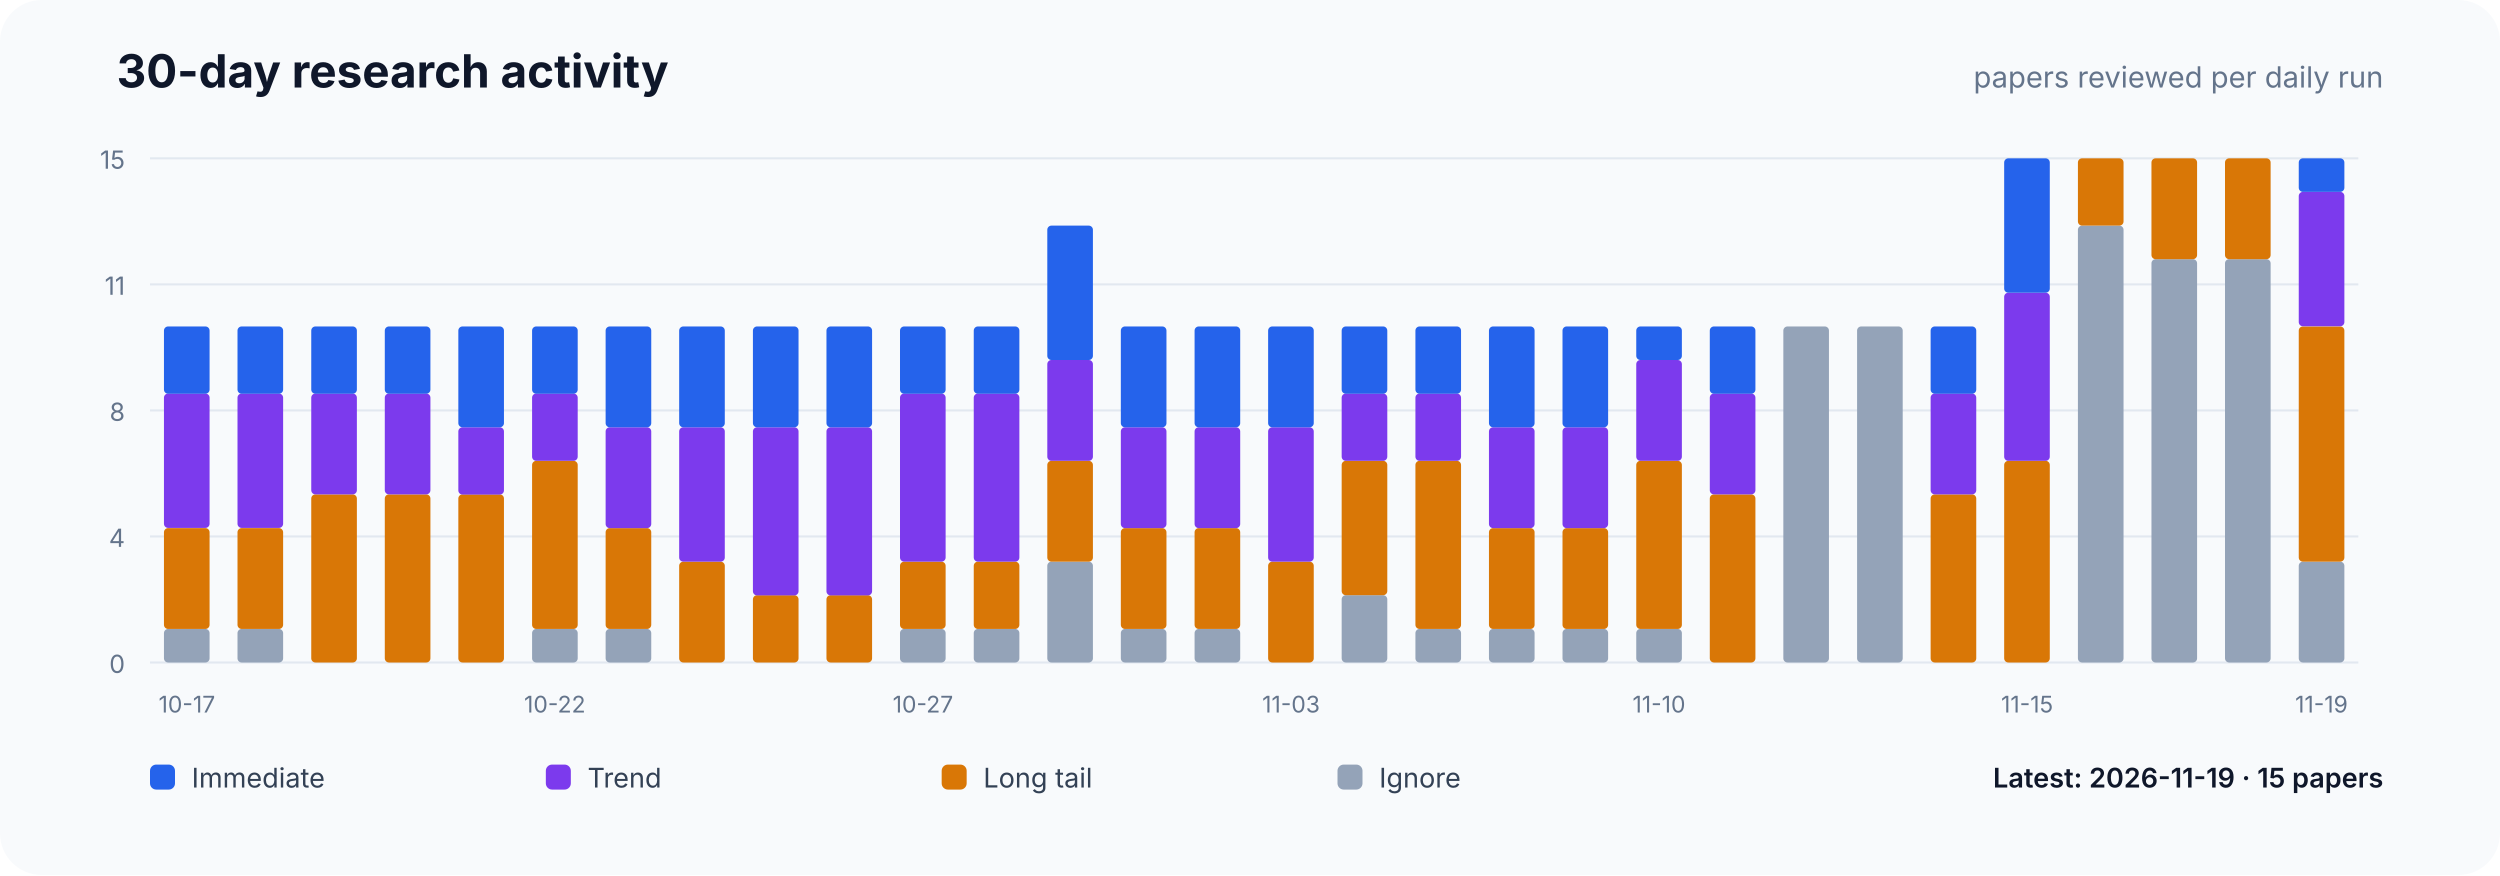
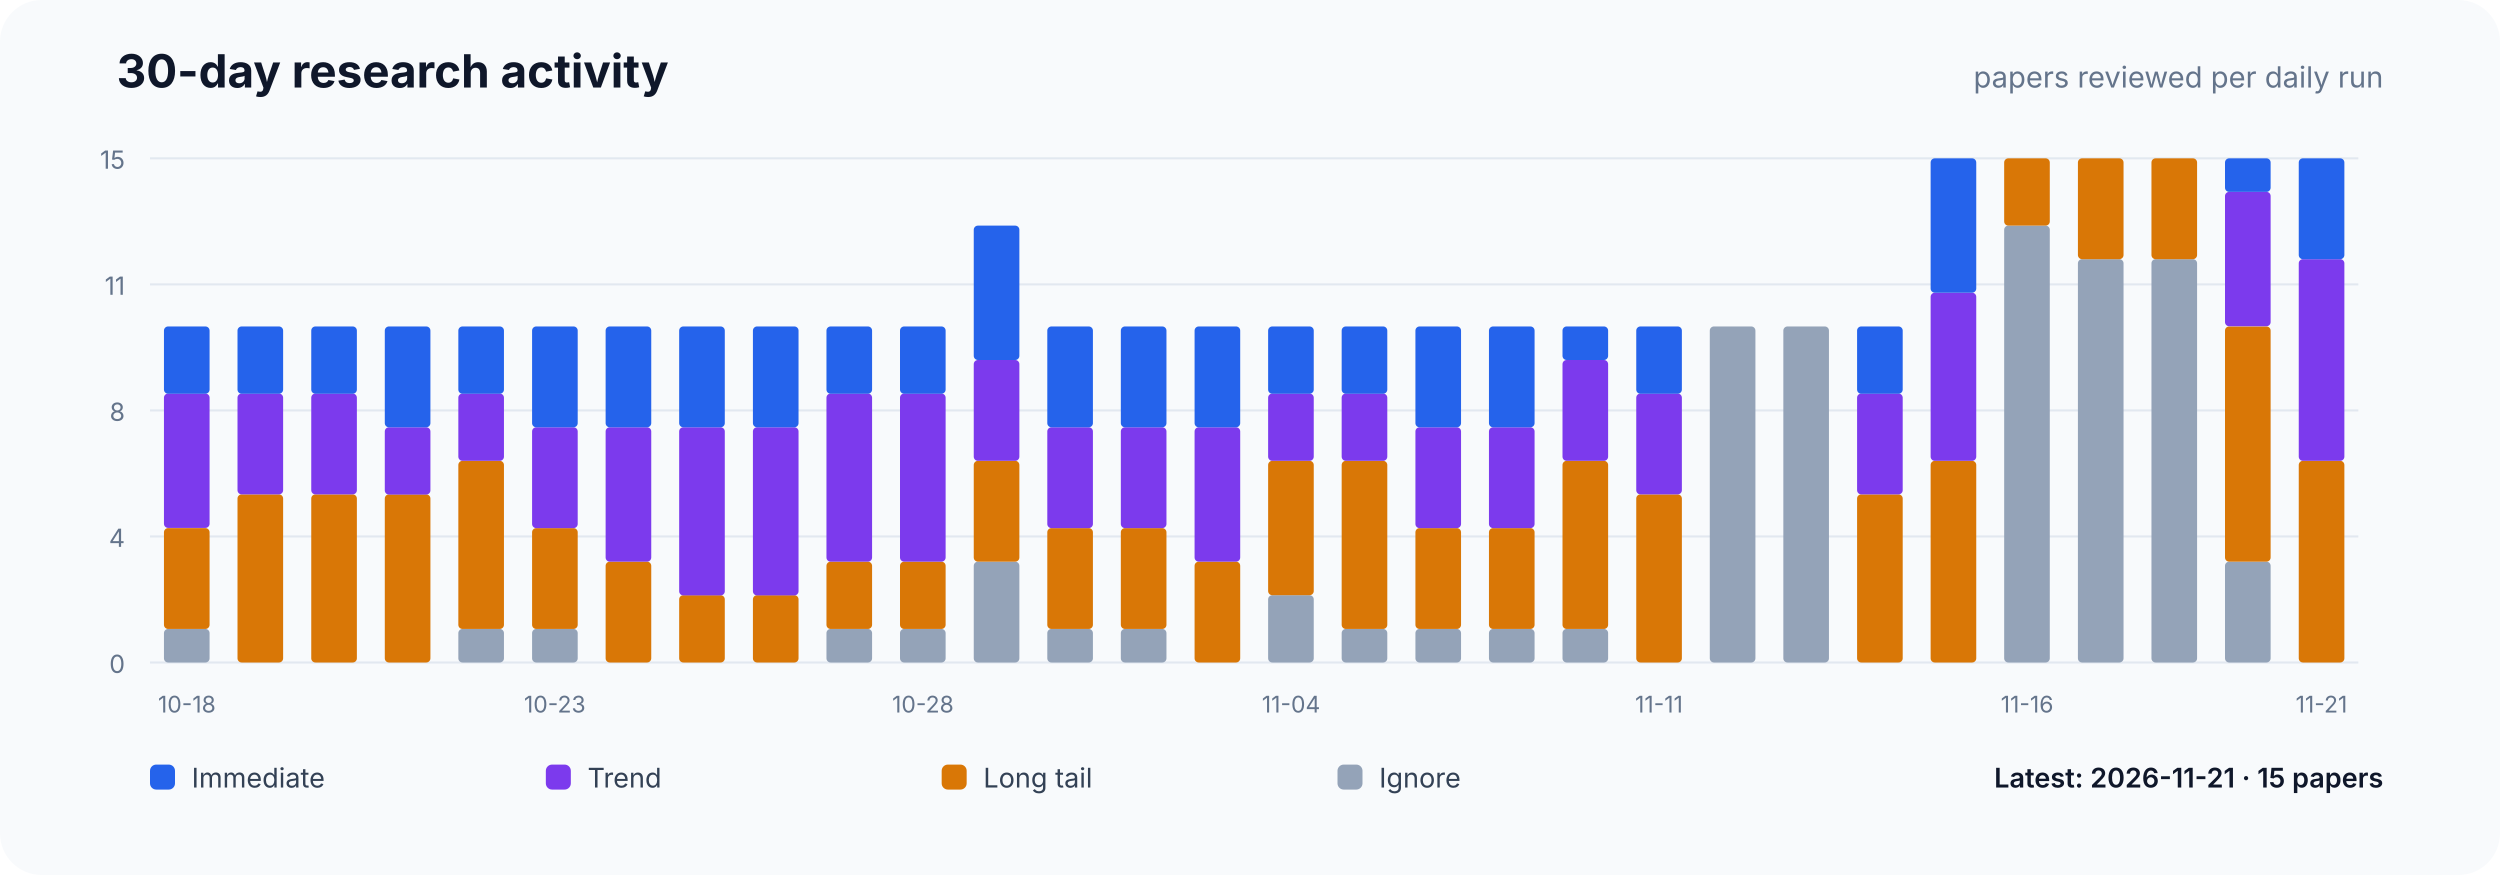
<svg xmlns="http://www.w3.org/2000/svg" width="1200" height="420" viewBox="0 0 1200 420" role="img" aria-labelledby="title desc">
  <rect width="1200" height="420" rx="20" fill="#f8fafc" />
  <text x="56" y="42" font-family="Inter,system-ui,sans-serif" font-size="22" font-weight="700" fill="#0f172a">30-day research activity</text>
  <text x="1144" y="42" text-anchor="end" font-family="Inter,system-ui,sans-serif" font-size="14" fill="#64748b">papers reviewed per daily run</text>
  <line x1="72" y1="318.0" x2="1132" y2="318.0" stroke="#e2e8f0" />
  <text x="60" y="323.0" text-anchor="end" font-family="Inter,system-ui,sans-serif" font-size="12" fill="#64748b">0</text>
  <line x1="72" y1="257.5" x2="1132" y2="257.5" stroke="#e2e8f0" />
  <text x="60" y="262.5" text-anchor="end" font-family="Inter,system-ui,sans-serif" font-size="12" fill="#64748b">4</text>
  <line x1="72" y1="197.0" x2="1132" y2="197.0" stroke="#e2e8f0" />
  <text x="60" y="202.0" text-anchor="end" font-family="Inter,system-ui,sans-serif" font-size="12" fill="#64748b">8</text>
  <line x1="72" y1="136.5" x2="1132" y2="136.5" stroke="#e2e8f0" />
  <text x="60" y="141.5" text-anchor="end" font-family="Inter,system-ui,sans-serif" font-size="12" fill="#64748b">11</text>
  <line x1="72" y1="76.0" x2="1132" y2="76.0" stroke="#e2e8f0" />
  <text x="60" y="81.0" text-anchor="end" font-family="Inter,system-ui,sans-serif" font-size="12" fill="#64748b">15</text>
  <rect x="78.7" y="301.9" width="21.9" height="16.1" rx="2" fill="#94a3b8" />
  <rect x="78.7" y="253.5" width="21.9" height="48.4" rx="2" fill="#d97706" />
  <rect x="78.7" y="188.9" width="21.9" height="64.5" rx="2" fill="#7c3aed" />
  <rect x="78.7" y="156.7" width="21.9" height="32.3" rx="2" fill="#2563eb" />
-   <text x="89.7" y="342" text-anchor="middle" font-family="Inter,system-ui,sans-serif" font-size="11" fill="#64748b">10-17</text>
-   <rect x="114.0" y="301.9" width="21.9" height="16.1" rx="2" fill="#94a3b8" />
-   <rect x="114.0" y="253.5" width="21.9" height="48.4" rx="2" fill="#d97706" />
-   <rect x="114.0" y="188.9" width="21.9" height="64.5" rx="2" fill="#7c3aed" />
+   <text x="89.7" y="342" text-anchor="middle" font-family="Inter,system-ui,sans-serif" font-size="11" fill="#64748b">10-18</text>
+   <rect x="114.0" y="318.0" width="21.9" height="0.0" rx="2" fill="#94a3b8" />
+   <rect x="114.0" y="237.3" width="21.9" height="80.7" rx="2" fill="#d97706" />
+   <rect x="114.0" y="188.9" width="21.9" height="48.4" rx="2" fill="#7c3aed" />
  <rect x="114.0" y="156.7" width="21.9" height="32.3" rx="2" fill="#2563eb" />
  <rect x="149.4" y="318.0" width="21.9" height="0.0" rx="2" fill="#94a3b8" />
  <rect x="149.4" y="237.3" width="21.9" height="80.7" rx="2" fill="#d97706" />
  <rect x="149.4" y="188.9" width="21.9" height="48.4" rx="2" fill="#7c3aed" />
  <rect x="149.4" y="156.7" width="21.9" height="32.3" rx="2" fill="#2563eb" />
  <rect x="184.7" y="318.0" width="21.9" height="0.0" rx="2" fill="#94a3b8" />
  <rect x="184.7" y="237.3" width="21.9" height="80.7" rx="2" fill="#d97706" />
-   <rect x="184.7" y="188.9" width="21.9" height="48.4" rx="2" fill="#7c3aed" />
-   <rect x="184.7" y="156.7" width="21.9" height="32.3" rx="2" fill="#2563eb" />
-   <rect x="220.0" y="318.0" width="21.9" height="0.0" rx="2" fill="#94a3b8" />
-   <rect x="220.0" y="237.3" width="21.9" height="80.7" rx="2" fill="#d97706" />
-   <rect x="220.0" y="205.1" width="21.9" height="32.3" rx="2" fill="#7c3aed" />
-   <rect x="220.0" y="156.7" width="21.9" height="48.4" rx="2" fill="#2563eb" />
+   <rect x="184.7" y="205.1" width="21.9" height="32.3" rx="2" fill="#7c3aed" />
+   <rect x="184.7" y="156.7" width="21.9" height="48.4" rx="2" fill="#2563eb" />
+   <rect x="220.0" y="301.9" width="21.9" height="16.1" rx="2" fill="#94a3b8" />
+   <rect x="220.0" y="221.2" width="21.9" height="80.7" rx="2" fill="#d97706" />
+   <rect x="220.0" y="188.9" width="21.9" height="32.3" rx="2" fill="#7c3aed" />
+   <rect x="220.0" y="156.7" width="21.9" height="32.3" rx="2" fill="#2563eb" />
  <rect x="255.4" y="301.9" width="21.9" height="16.1" rx="2" fill="#94a3b8" />
-   <rect x="255.4" y="221.2" width="21.9" height="80.7" rx="2" fill="#d97706" />
-   <rect x="255.4" y="188.9" width="21.9" height="32.3" rx="2" fill="#7c3aed" />
-   <rect x="255.4" y="156.7" width="21.9" height="32.3" rx="2" fill="#2563eb" />
-   <text x="266.3" y="342" text-anchor="middle" font-family="Inter,system-ui,sans-serif" font-size="11" fill="#64748b">10-22</text>
-   <rect x="290.7" y="301.9" width="21.9" height="16.1" rx="2" fill="#94a3b8" />
-   <rect x="290.7" y="253.5" width="21.9" height="48.4" rx="2" fill="#d97706" />
-   <rect x="290.7" y="205.1" width="21.9" height="48.4" rx="2" fill="#7c3aed" />
+   <rect x="255.4" y="253.5" width="21.9" height="48.4" rx="2" fill="#d97706" />
+   <rect x="255.4" y="205.1" width="21.9" height="48.4" rx="2" fill="#7c3aed" />
+   <rect x="255.4" y="156.7" width="21.9" height="48.4" rx="2" fill="#2563eb" />
+   <text x="266.3" y="342" text-anchor="middle" font-family="Inter,system-ui,sans-serif" font-size="11" fill="#64748b">10-23</text>
+   <rect x="290.7" y="318.0" width="21.9" height="0.0" rx="2" fill="#94a3b8" />
+   <rect x="290.7" y="269.6" width="21.9" height="48.4" rx="2" fill="#d97706" />
+   <rect x="290.7" y="205.1" width="21.9" height="64.5" rx="2" fill="#7c3aed" />
  <rect x="290.7" y="156.7" width="21.9" height="48.4" rx="2" fill="#2563eb" />
  <rect x="326.0" y="318.0" width="21.9" height="0.0" rx="2" fill="#94a3b8" />
-   <rect x="326.0" y="269.6" width="21.9" height="48.4" rx="2" fill="#d97706" />
-   <rect x="326.0" y="205.1" width="21.9" height="64.5" rx="2" fill="#7c3aed" />
+   <rect x="326.0" y="285.7" width="21.9" height="32.3" rx="2" fill="#d97706" />
+   <rect x="326.0" y="205.1" width="21.9" height="80.7" rx="2" fill="#7c3aed" />
  <rect x="326.0" y="156.7" width="21.9" height="48.4" rx="2" fill="#2563eb" />
  <rect x="361.4" y="318.0" width="21.9" height="0.0" rx="2" fill="#94a3b8" />
  <rect x="361.4" y="285.7" width="21.9" height="32.3" rx="2" fill="#d97706" />
  <rect x="361.4" y="205.1" width="21.9" height="80.7" rx="2" fill="#7c3aed" />
  <rect x="361.4" y="156.7" width="21.9" height="48.4" rx="2" fill="#2563eb" />
-   <rect x="396.7" y="318.0" width="21.9" height="0.0" rx="2" fill="#94a3b8" />
-   <rect x="396.7" y="285.7" width="21.9" height="32.3" rx="2" fill="#d97706" />
-   <rect x="396.7" y="205.1" width="21.9" height="80.7" rx="2" fill="#7c3aed" />
-   <rect x="396.7" y="156.7" width="21.9" height="48.4" rx="2" fill="#2563eb" />
+   <rect x="396.7" y="301.9" width="21.9" height="16.1" rx="2" fill="#94a3b8" />
+   <rect x="396.7" y="269.6" width="21.9" height="32.3" rx="2" fill="#d97706" />
+   <rect x="396.7" y="188.9" width="21.9" height="80.7" rx="2" fill="#7c3aed" />
+   <rect x="396.7" y="156.7" width="21.9" height="32.3" rx="2" fill="#2563eb" />
  <rect x="432.0" y="301.9" width="21.9" height="16.1" rx="2" fill="#94a3b8" />
  <rect x="432.0" y="269.6" width="21.9" height="32.3" rx="2" fill="#d97706" />
  <rect x="432.0" y="188.9" width="21.9" height="80.7" rx="2" fill="#7c3aed" />
  <rect x="432.0" y="156.7" width="21.9" height="32.3" rx="2" fill="#2563eb" />
-   <text x="443.0" y="342" text-anchor="middle" font-family="Inter,system-ui,sans-serif" font-size="11" fill="#64748b">10-27</text>
-   <rect x="467.4" y="301.9" width="21.9" height="16.1" rx="2" fill="#94a3b8" />
-   <rect x="467.4" y="269.6" width="21.9" height="32.3" rx="2" fill="#d97706" />
-   <rect x="467.4" y="188.9" width="21.9" height="80.7" rx="2" fill="#7c3aed" />
-   <rect x="467.4" y="156.7" width="21.9" height="32.3" rx="2" fill="#2563eb" />
-   <rect x="502.7" y="269.6" width="21.9" height="48.4" rx="2" fill="#94a3b8" />
-   <rect x="502.7" y="221.2" width="21.9" height="48.4" rx="2" fill="#d97706" />
-   <rect x="502.7" y="172.8" width="21.9" height="48.4" rx="2" fill="#7c3aed" />
-   <rect x="502.7" y="108.3" width="21.9" height="64.5" rx="2" fill="#2563eb" />
+   <text x="443.0" y="342" text-anchor="middle" font-family="Inter,system-ui,sans-serif" font-size="11" fill="#64748b">10-28</text>
+   <rect x="467.4" y="269.6" width="21.9" height="48.4" rx="2" fill="#94a3b8" />
+   <rect x="467.4" y="221.2" width="21.9" height="48.4" rx="2" fill="#d97706" />
+   <rect x="467.4" y="172.8" width="21.9" height="48.4" rx="2" fill="#7c3aed" />
+   <rect x="467.4" y="108.3" width="21.9" height="64.5" rx="2" fill="#2563eb" />
+   <rect x="502.7" y="301.9" width="21.9" height="16.1" rx="2" fill="#94a3b8" />
+   <rect x="502.7" y="253.5" width="21.9" height="48.4" rx="2" fill="#d97706" />
+   <rect x="502.7" y="205.1" width="21.9" height="48.4" rx="2" fill="#7c3aed" />
+   <rect x="502.7" y="156.7" width="21.9" height="48.4" rx="2" fill="#2563eb" />
  <rect x="538.0" y="301.9" width="21.9" height="16.1" rx="2" fill="#94a3b8" />
  <rect x="538.0" y="253.5" width="21.9" height="48.4" rx="2" fill="#d97706" />
  <rect x="538.0" y="205.1" width="21.9" height="48.4" rx="2" fill="#7c3aed" />
  <rect x="538.0" y="156.7" width="21.9" height="48.4" rx="2" fill="#2563eb" />
-   <rect x="573.4" y="301.9" width="21.9" height="16.1" rx="2" fill="#94a3b8" />
-   <rect x="573.4" y="253.5" width="21.9" height="48.4" rx="2" fill="#d97706" />
-   <rect x="573.4" y="205.1" width="21.9" height="48.4" rx="2" fill="#7c3aed" />
+   <rect x="573.4" y="318.0" width="21.9" height="0.0" rx="2" fill="#94a3b8" />
+   <rect x="573.4" y="269.6" width="21.9" height="48.4" rx="2" fill="#d97706" />
+   <rect x="573.4" y="205.1" width="21.9" height="64.5" rx="2" fill="#7c3aed" />
  <rect x="573.4" y="156.7" width="21.9" height="48.4" rx="2" fill="#2563eb" />
-   <rect x="608.7" y="318.0" width="21.9" height="0.0" rx="2" fill="#94a3b8" />
-   <rect x="608.7" y="269.6" width="21.9" height="48.4" rx="2" fill="#d97706" />
-   <rect x="608.7" y="205.1" width="21.9" height="64.5" rx="2" fill="#7c3aed" />
-   <rect x="608.7" y="156.7" width="21.9" height="48.4" rx="2" fill="#2563eb" />
-   <text x="619.7" y="342" text-anchor="middle" font-family="Inter,system-ui,sans-serif" font-size="11" fill="#64748b">11-03</text>
-   <rect x="644.0" y="285.7" width="21.9" height="32.3" rx="2" fill="#94a3b8" />
-   <rect x="644.0" y="221.2" width="21.9" height="64.5" rx="2" fill="#d97706" />
+   <rect x="608.7" y="285.7" width="21.9" height="32.3" rx="2" fill="#94a3b8" />
+   <rect x="608.7" y="221.2" width="21.9" height="64.5" rx="2" fill="#d97706" />
+   <rect x="608.7" y="188.9" width="21.9" height="32.3" rx="2" fill="#7c3aed" />
+   <rect x="608.7" y="156.7" width="21.9" height="32.3" rx="2" fill="#2563eb" />
+   <text x="619.7" y="342" text-anchor="middle" font-family="Inter,system-ui,sans-serif" font-size="11" fill="#64748b">11-04</text>
+   <rect x="644.0" y="301.9" width="21.9" height="16.1" rx="2" fill="#94a3b8" />
+   <rect x="644.0" y="221.2" width="21.9" height="80.7" rx="2" fill="#d97706" />
  <rect x="644.0" y="188.9" width="21.9" height="32.3" rx="2" fill="#7c3aed" />
  <rect x="644.0" y="156.7" width="21.9" height="32.3" rx="2" fill="#2563eb" />
  <rect x="679.4" y="301.9" width="21.9" height="16.1" rx="2" fill="#94a3b8" />
-   <rect x="679.4" y="221.2" width="21.9" height="80.7" rx="2" fill="#d97706" />
-   <rect x="679.4" y="188.9" width="21.9" height="32.3" rx="2" fill="#7c3aed" />
-   <rect x="679.4" y="156.7" width="21.9" height="32.3" rx="2" fill="#2563eb" />
+   <rect x="679.4" y="253.5" width="21.9" height="48.4" rx="2" fill="#d97706" />
+   <rect x="679.4" y="205.1" width="21.9" height="48.4" rx="2" fill="#7c3aed" />
+   <rect x="679.4" y="156.7" width="21.9" height="48.4" rx="2" fill="#2563eb" />
  <rect x="714.7" y="301.9" width="21.9" height="16.1" rx="2" fill="#94a3b8" />
  <rect x="714.7" y="253.5" width="21.9" height="48.4" rx="2" fill="#d97706" />
  <rect x="714.7" y="205.1" width="21.9" height="48.4" rx="2" fill="#7c3aed" />
  <rect x="714.7" y="156.7" width="21.9" height="48.4" rx="2" fill="#2563eb" />
  <rect x="750.0" y="301.9" width="21.9" height="16.1" rx="2" fill="#94a3b8" />
-   <rect x="750.0" y="253.5" width="21.9" height="48.4" rx="2" fill="#d97706" />
-   <rect x="750.0" y="205.1" width="21.9" height="48.4" rx="2" fill="#7c3aed" />
-   <rect x="750.0" y="156.7" width="21.9" height="48.4" rx="2" fill="#2563eb" />
-   <rect x="785.4" y="301.9" width="21.9" height="16.1" rx="2" fill="#94a3b8" />
-   <rect x="785.4" y="221.2" width="21.9" height="80.7" rx="2" fill="#d97706" />
-   <rect x="785.4" y="172.8" width="21.9" height="48.4" rx="2" fill="#7c3aed" />
-   <rect x="785.4" y="156.7" width="21.9" height="16.1" rx="2" fill="#2563eb" />
-   <text x="796.3" y="342" text-anchor="middle" font-family="Inter,system-ui,sans-serif" font-size="11" fill="#64748b">11-10</text>
-   <rect x="820.7" y="318.0" width="21.9" height="0.0" rx="2" fill="#94a3b8" />
-   <rect x="820.7" y="237.3" width="21.9" height="80.7" rx="2" fill="#d97706" />
-   <rect x="820.7" y="188.9" width="21.9" height="48.4" rx="2" fill="#7c3aed" />
-   <rect x="820.7" y="156.7" width="21.9" height="32.3" rx="2" fill="#2563eb" />
+   <rect x="750.0" y="221.2" width="21.9" height="80.7" rx="2" fill="#d97706" />
+   <rect x="750.0" y="172.8" width="21.9" height="48.4" rx="2" fill="#7c3aed" />
+   <rect x="750.0" y="156.7" width="21.9" height="16.1" rx="2" fill="#2563eb" />
+   <rect x="785.4" y="318.0" width="21.9" height="0.0" rx="2" fill="#94a3b8" />
+   <rect x="785.4" y="237.3" width="21.9" height="80.7" rx="2" fill="#d97706" />
+   <rect x="785.4" y="188.9" width="21.9" height="48.4" rx="2" fill="#7c3aed" />
+   <rect x="785.4" y="156.7" width="21.9" height="32.3" rx="2" fill="#2563eb" />
+   <text x="796.3" y="342" text-anchor="middle" font-family="Inter,system-ui,sans-serif" font-size="11" fill="#64748b">11-11</text>
+   <rect x="820.7" y="156.7" width="21.9" height="161.3" rx="2" fill="#94a3b8" />
+   <rect x="820.7" y="156.7" width="21.9" height="0.0" rx="2" fill="#d97706" />
+   <rect x="820.7" y="156.7" width="21.9" height="0.0" rx="2" fill="#7c3aed" />
+   <rect x="820.7" y="156.7" width="21.9" height="0.0" rx="2" fill="#2563eb" />
  <rect x="856.0" y="156.7" width="21.9" height="161.3" rx="2" fill="#94a3b8" />
  <rect x="856.0" y="156.7" width="21.9" height="0.0" rx="2" fill="#d97706" />
  <rect x="856.0" y="156.7" width="21.9" height="0.0" rx="2" fill="#7c3aed" />
  <rect x="856.0" y="156.7" width="21.9" height="0.0" rx="2" fill="#2563eb" />
-   <rect x="891.4" y="156.7" width="21.9" height="161.3" rx="2" fill="#94a3b8" />
-   <rect x="891.4" y="156.7" width="21.9" height="0.0" rx="2" fill="#d97706" />
-   <rect x="891.4" y="156.7" width="21.9" height="0.0" rx="2" fill="#7c3aed" />
-   <rect x="891.4" y="156.7" width="21.9" height="0.0" rx="2" fill="#2563eb" />
+   <rect x="891.4" y="318.0" width="21.9" height="0.0" rx="2" fill="#94a3b8" />
+   <rect x="891.4" y="237.3" width="21.9" height="80.7" rx="2" fill="#d97706" />
+   <rect x="891.4" y="188.9" width="21.9" height="48.4" rx="2" fill="#7c3aed" />
+   <rect x="891.4" y="156.7" width="21.9" height="32.3" rx="2" fill="#2563eb" />
  <rect x="926.7" y="318.0" width="21.9" height="0.0" rx="2" fill="#94a3b8" />
-   <rect x="926.7" y="237.3" width="21.9" height="80.7" rx="2" fill="#d97706" />
-   <rect x="926.7" y="188.9" width="21.9" height="48.4" rx="2" fill="#7c3aed" />
-   <rect x="926.7" y="156.7" width="21.9" height="32.3" rx="2" fill="#2563eb" />
-   <rect x="962.0" y="318.0" width="21.9" height="0.0" rx="2" fill="#94a3b8" />
-   <rect x="962.0" y="221.2" width="21.9" height="96.8" rx="2" fill="#d97706" />
-   <rect x="962.0" y="140.5" width="21.9" height="80.7" rx="2" fill="#7c3aed" />
-   <rect x="962.0" y="76.0" width="21.9" height="64.5" rx="2" fill="#2563eb" />
-   <text x="973.0" y="342" text-anchor="middle" font-family="Inter,system-ui,sans-serif" font-size="11" fill="#64748b">11-15</text>
-   <rect x="997.4" y="108.3" width="21.9" height="209.7" rx="2" fill="#94a3b8" />
-   <rect x="997.4" y="76.0" width="21.9" height="32.3" rx="2" fill="#d97706" />
+   <rect x="926.7" y="221.2" width="21.9" height="96.8" rx="2" fill="#d97706" />
+   <rect x="926.7" y="140.5" width="21.9" height="80.7" rx="2" fill="#7c3aed" />
+   <rect x="926.7" y="76.0" width="21.9" height="64.5" rx="2" fill="#2563eb" />
+   <rect x="962.0" y="108.3" width="21.9" height="209.7" rx="2" fill="#94a3b8" />
+   <rect x="962.0" y="76.0" width="21.9" height="32.3" rx="2" fill="#d97706" />
+   <rect x="962.0" y="76.0" width="21.9" height="0.0" rx="2" fill="#7c3aed" />
+   <rect x="962.0" y="76.0" width="21.9" height="0.0" rx="2" fill="#2563eb" />
+   <text x="973.0" y="342" text-anchor="middle" font-family="Inter,system-ui,sans-serif" font-size="11" fill="#64748b">11-16</text>
+   <rect x="997.4" y="124.4" width="21.9" height="193.6" rx="2" fill="#94a3b8" />
+   <rect x="997.4" y="76.0" width="21.9" height="48.4" rx="2" fill="#d97706" />
  <rect x="997.4" y="76.0" width="21.9" height="0.0" rx="2" fill="#7c3aed" />
  <rect x="997.4" y="76.0" width="21.9" height="0.0" rx="2" fill="#2563eb" />
  <rect x="1032.7" y="124.4" width="21.9" height="193.6" rx="2" fill="#94a3b8" />
  <rect x="1032.7" y="76.0" width="21.9" height="48.4" rx="2" fill="#d97706" />
  <rect x="1032.7" y="76.0" width="21.9" height="0.0" rx="2" fill="#7c3aed" />
  <rect x="1032.7" y="76.0" width="21.9" height="0.0" rx="2" fill="#2563eb" />
-   <rect x="1068.0" y="124.4" width="21.9" height="193.6" rx="2" fill="#94a3b8" />
-   <rect x="1068.0" y="76.0" width="21.9" height="48.4" rx="2" fill="#d97706" />
-   <rect x="1068.0" y="76.0" width="21.9" height="0.0" rx="2" fill="#7c3aed" />
-   <rect x="1068.0" y="76.0" width="21.9" height="0.0" rx="2" fill="#2563eb" />
-   <rect x="1103.4" y="269.6" width="21.9" height="48.4" rx="2" fill="#94a3b8" />
-   <rect x="1103.4" y="156.7" width="21.9" height="112.9" rx="2" fill="#d97706" />
-   <rect x="1103.4" y="92.1" width="21.9" height="64.5" rx="2" fill="#7c3aed" />
-   <rect x="1103.4" y="76.0" width="21.9" height="16.1" rx="2" fill="#2563eb" />
-   <text x="1114.3" y="342" text-anchor="middle" font-family="Inter,system-ui,sans-serif" font-size="11" fill="#64748b">11-19</text>
+   <rect x="1068.0" y="269.6" width="21.9" height="48.4" rx="2" fill="#94a3b8" />
+   <rect x="1068.0" y="156.7" width="21.9" height="112.9" rx="2" fill="#d97706" />
+   <rect x="1068.0" y="92.1" width="21.9" height="64.5" rx="2" fill="#7c3aed" />
+   <rect x="1068.0" y="76.0" width="21.9" height="16.1" rx="2" fill="#2563eb" />
+   <rect x="1103.4" y="318.0" width="21.9" height="0.0" rx="2" fill="#94a3b8" />
+   <rect x="1103.4" y="221.2" width="21.9" height="96.8" rx="2" fill="#d97706" />
+   <rect x="1103.4" y="124.4" width="21.9" height="96.8" rx="2" fill="#7c3aed" />
+   <rect x="1103.4" y="76.0" width="21.9" height="48.4" rx="2" fill="#2563eb" />
+   <text x="1114.3" y="342" text-anchor="middle" font-family="Inter,system-ui,sans-serif" font-size="11" fill="#64748b">11-21</text>
  <rect x="72" y="367" width="12" height="12" rx="3" fill="#2563eb" />
  <text x="92" y="378" font-family="Inter,system-ui,sans-serif" font-size="13" fill="#334155">Immediate</text>
  <rect x="262" y="367" width="12" height="12" rx="3" fill="#7c3aed" />
  <text x="282" y="378" font-family="Inter,system-ui,sans-serif" font-size="13" fill="#334155">Trend</text>
  <rect x="452" y="367" width="12" height="12" rx="3" fill="#d97706" />
  <text x="472" y="378" font-family="Inter,system-ui,sans-serif" font-size="13" fill="#334155">Long tail</text>
  <rect x="642" y="367" width="12" height="12" rx="3" fill="#94a3b8" />
  <text x="662" y="378" font-family="Inter,system-ui,sans-serif" font-size="13" fill="#334155">Ignore</text>
-   <text x="1144" y="378" text-anchor="end" font-family="Inter,system-ui,sans-serif" font-size="13" font-weight="600" fill="#0f172a">Latest: 2026-11-19 · 15 papers</text>
+   <text x="1144" y="378" text-anchor="end" font-family="Inter,system-ui,sans-serif" font-size="13" font-weight="600" fill="#0f172a">Latest: 2026-11-21 · 15 papers</text>
</svg>
